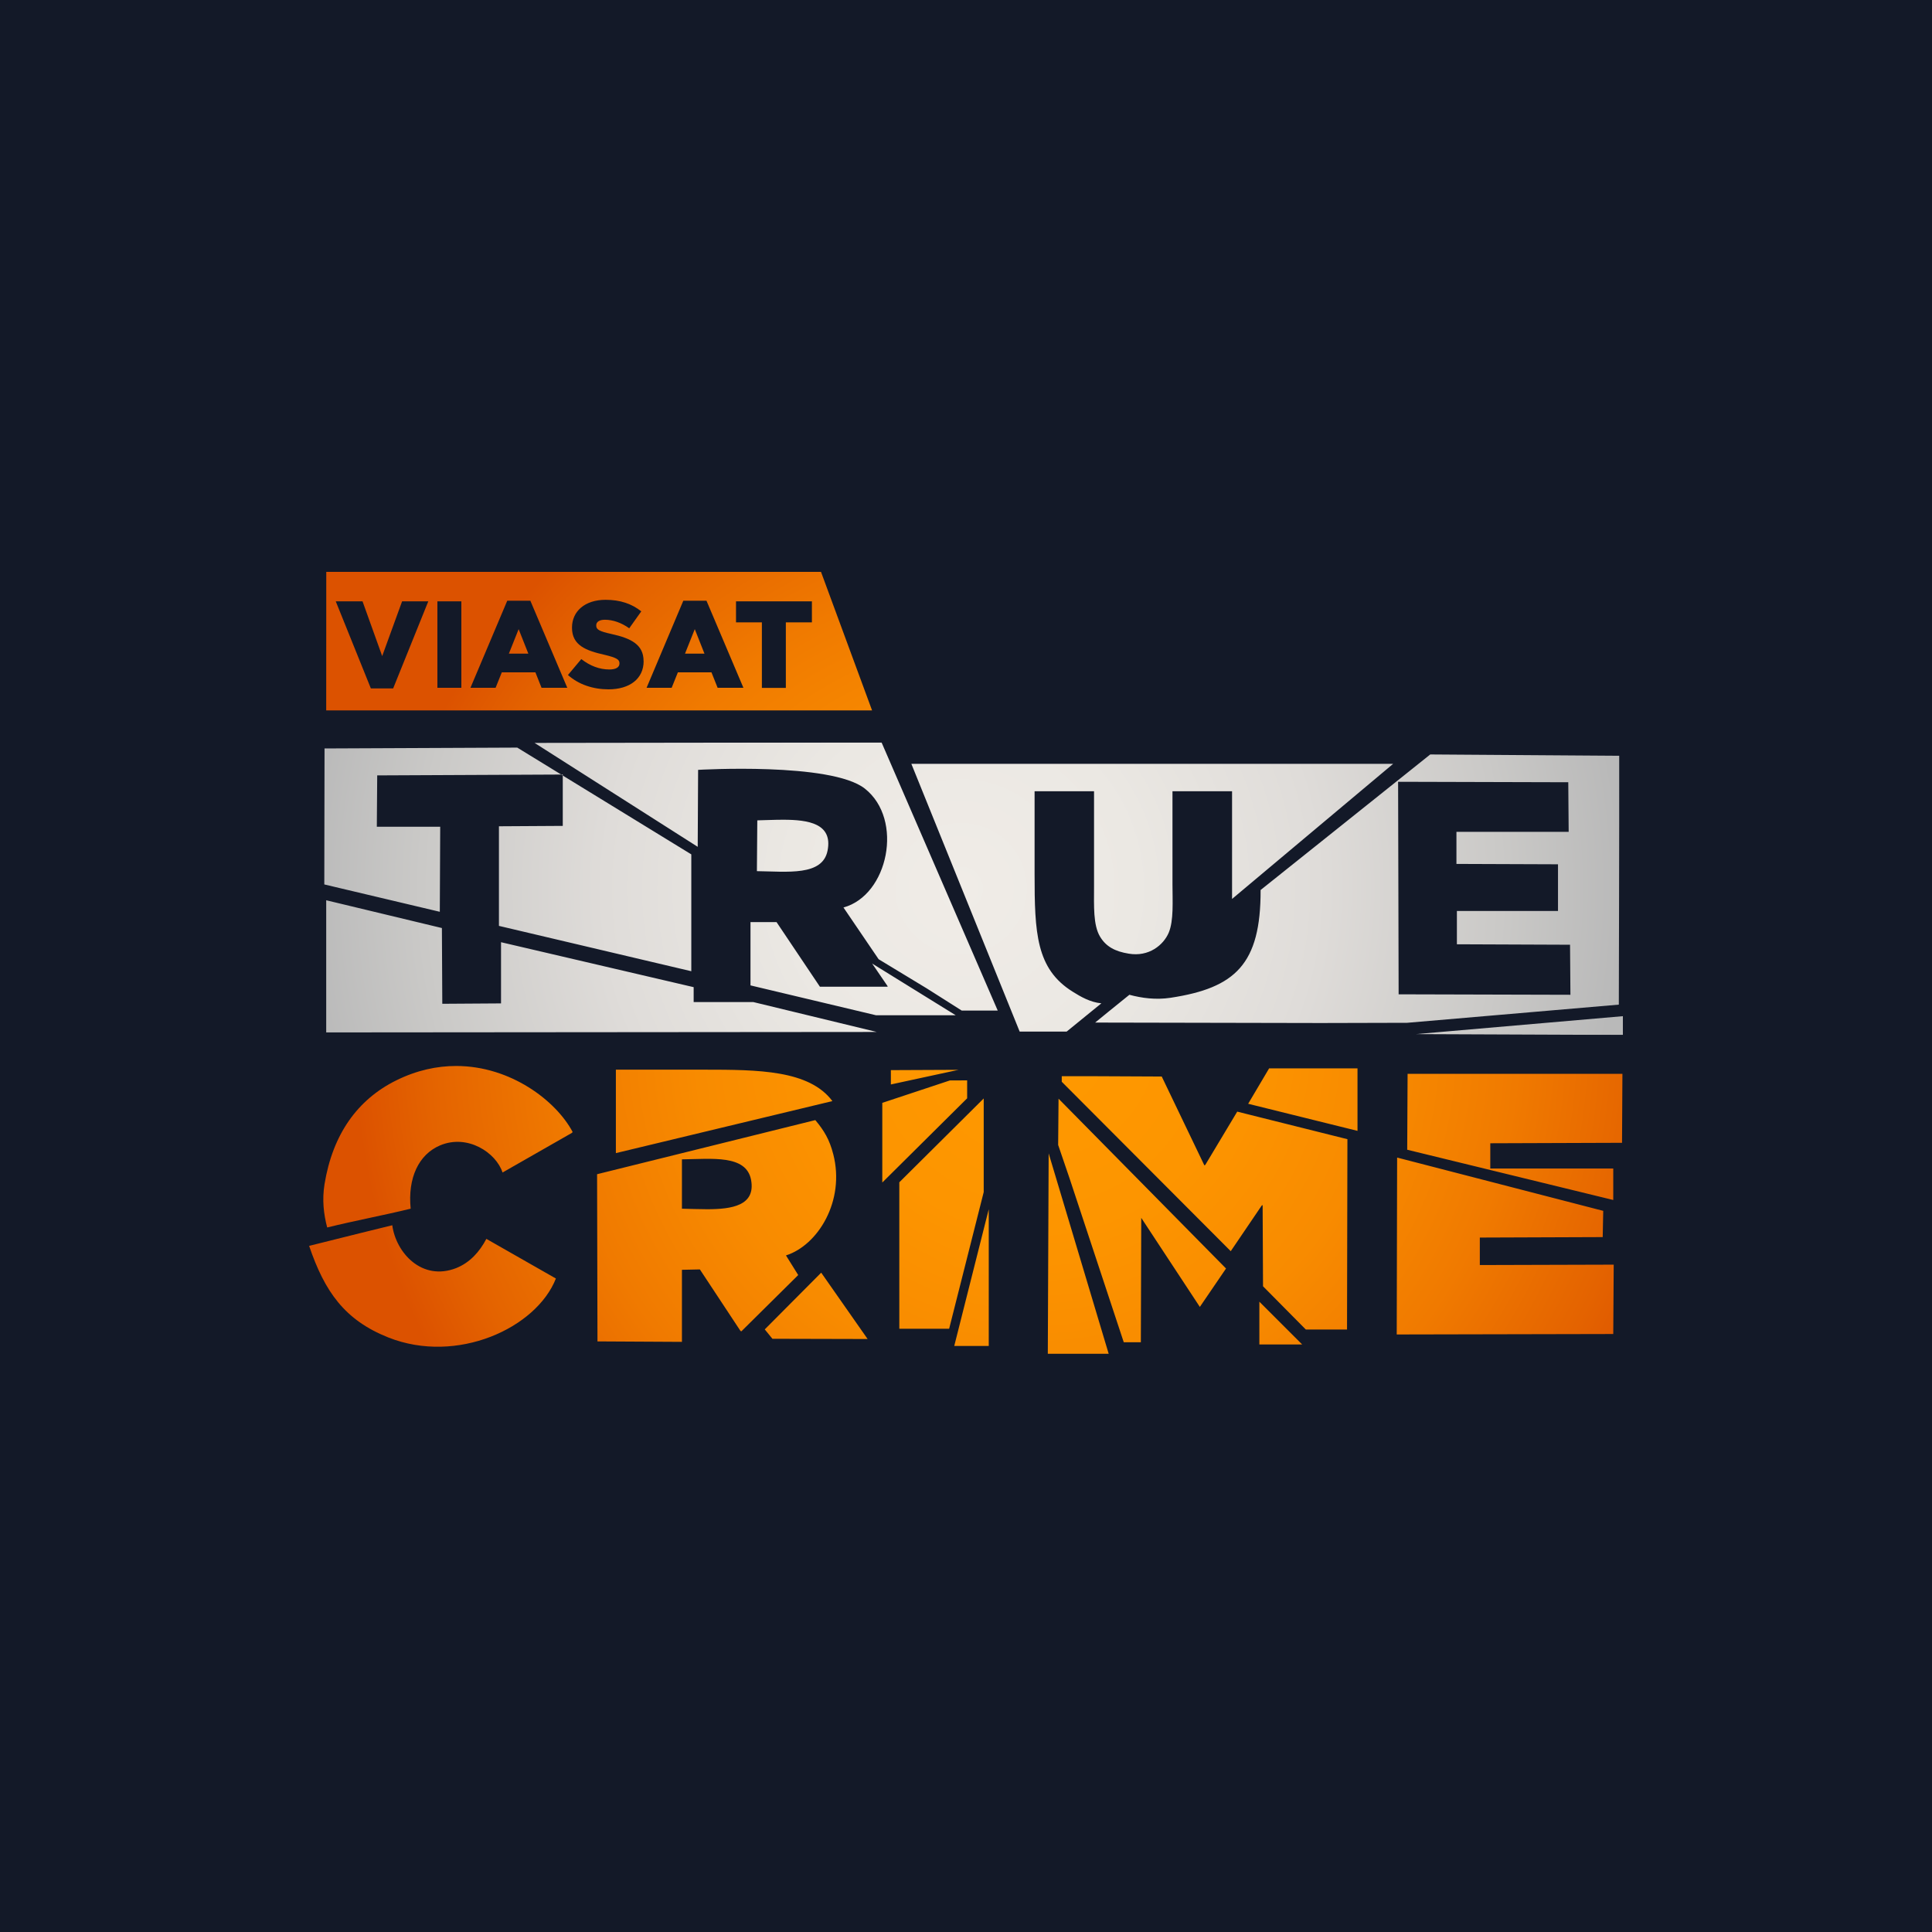
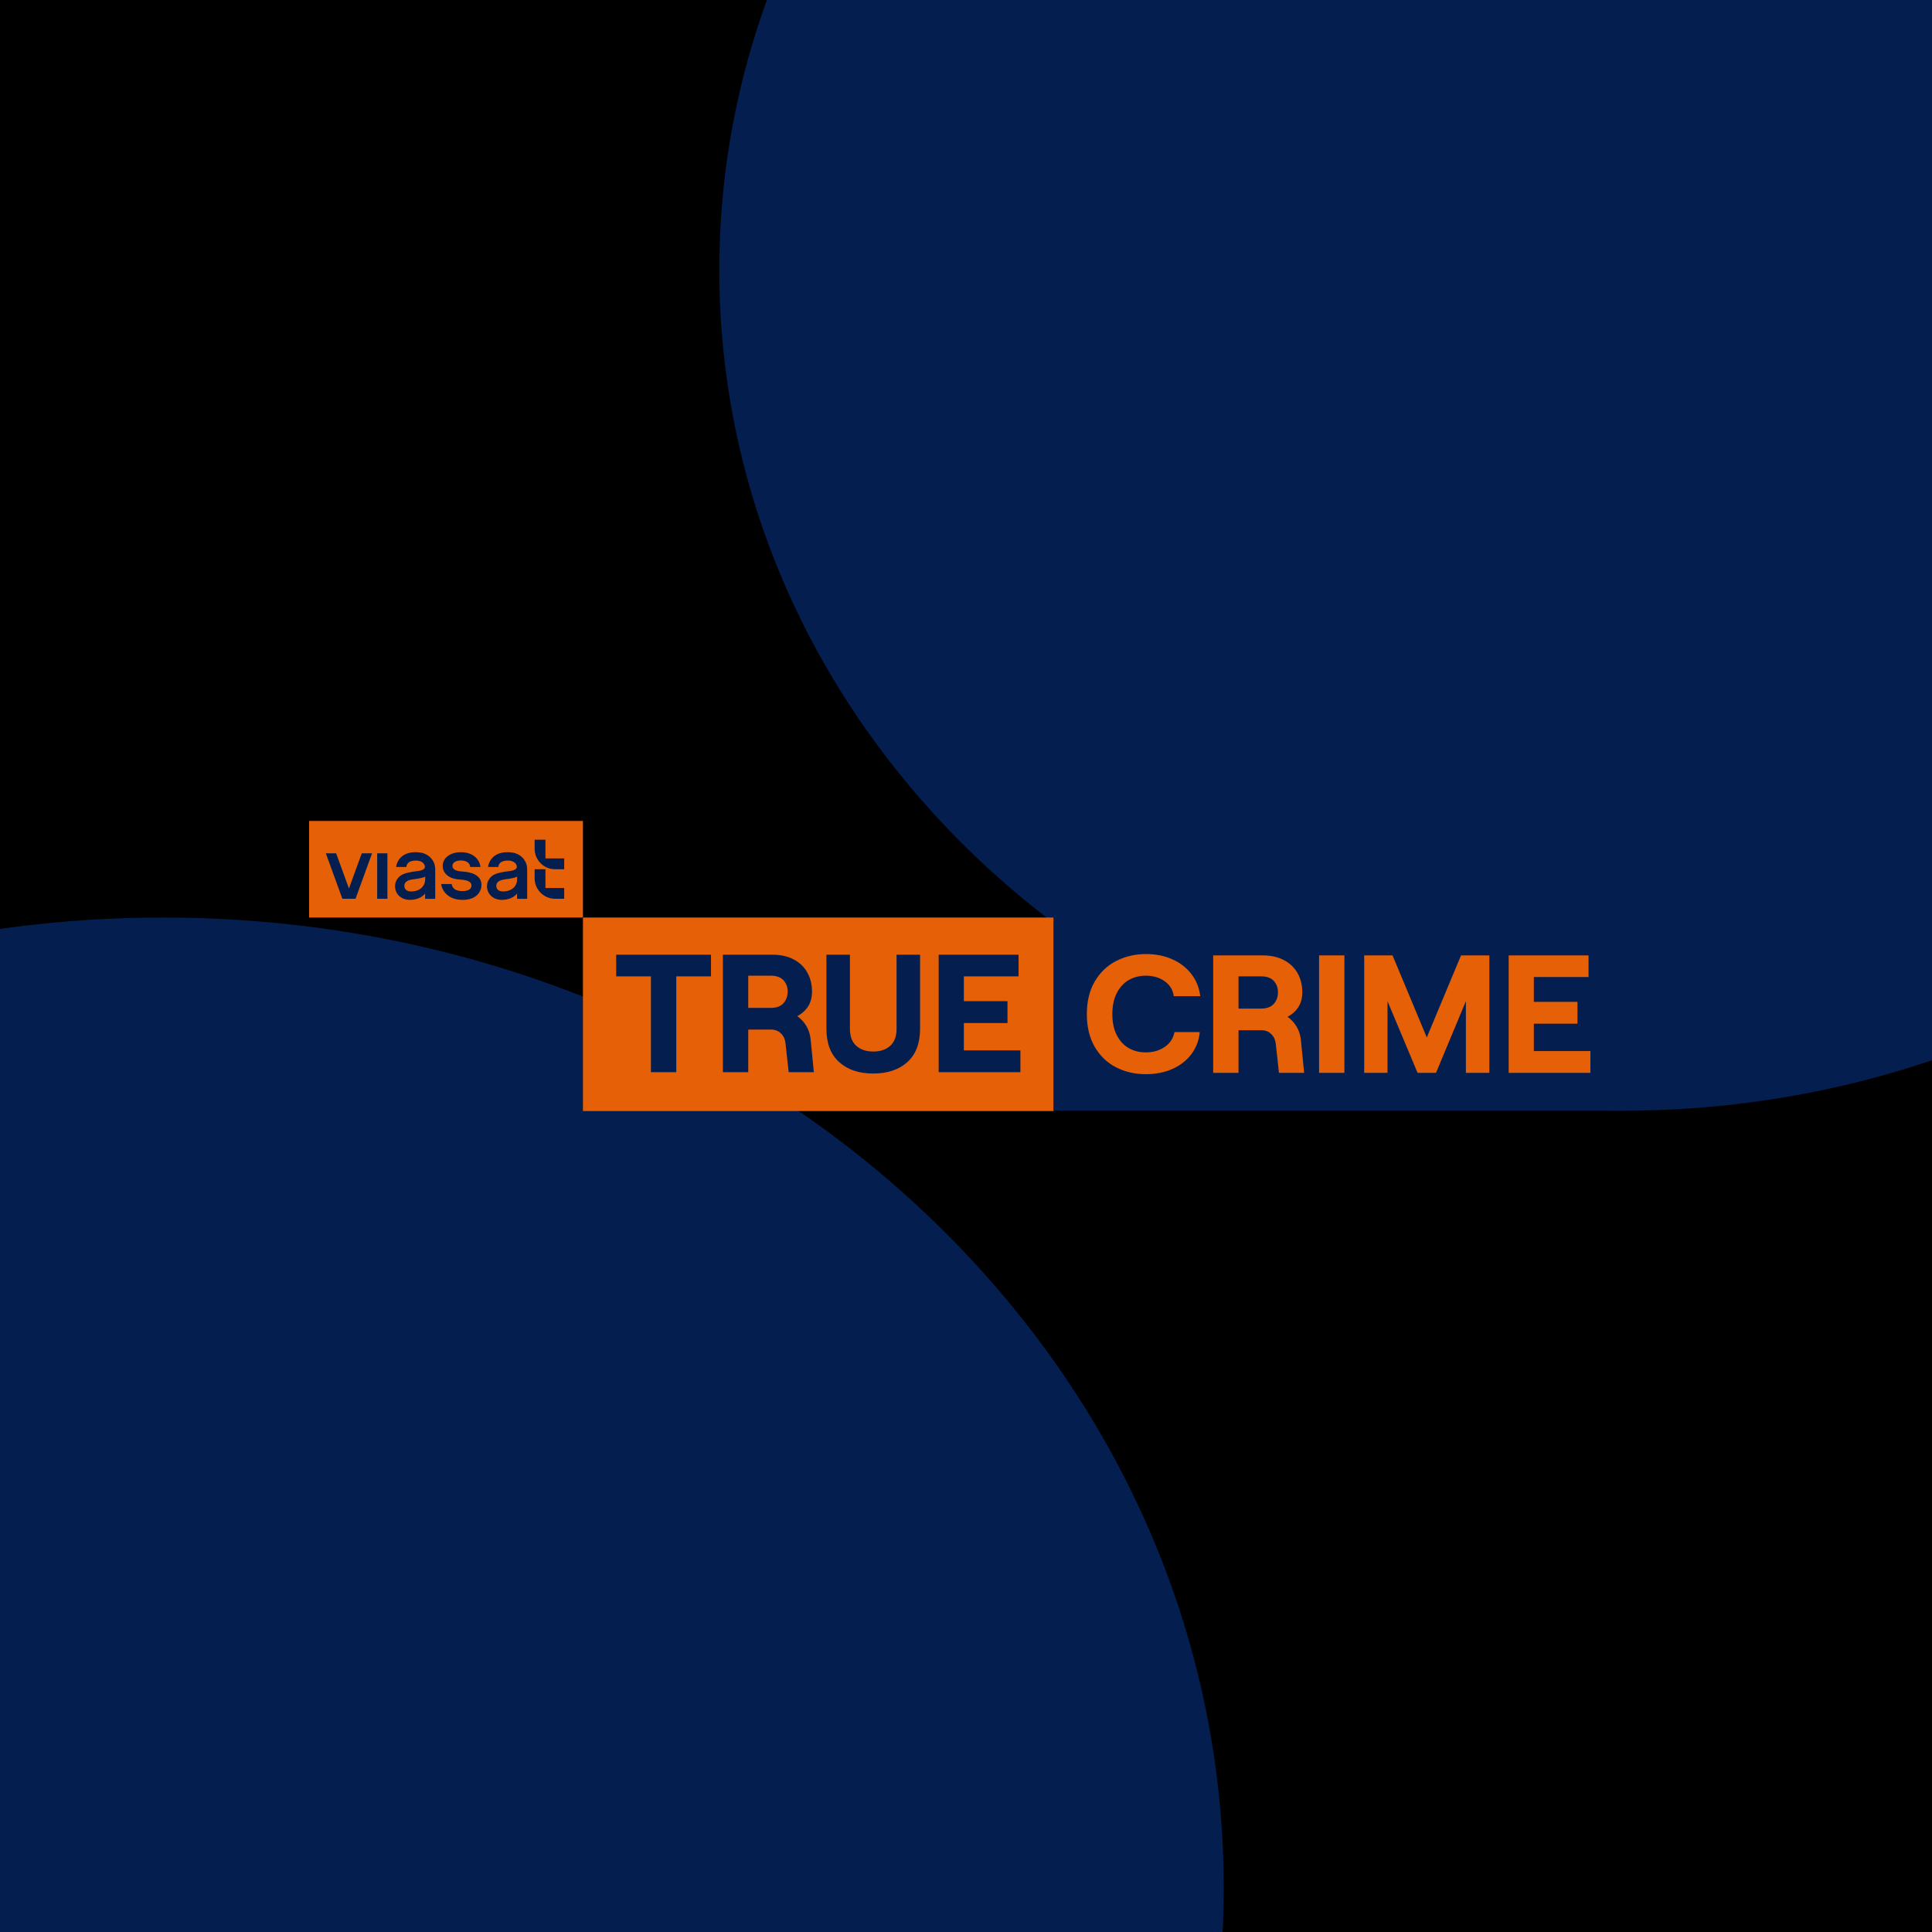
<svg xmlns="http://www.w3.org/2000/svg" width="250" height="250" viewBox="0 0 250 250" fill="none">
-   <rect width="250" height="250" fill="#131928" />
-   <mask id="mask0_211_291" style="mask-type:luminance" maskUnits="userSpaceOnUse" x="41" y="96" width="169" height="38">
-     <path d="M183.21 133.814L210 133.923V131.493L183.21 133.814ZM97.113 119.321V127.509C97.113 127.509 107.941 130.088 113.354 131.373H123.666C120.065 129.152 116.456 126.911 112.855 124.68C113.516 125.656 114.185 126.642 114.854 127.608V127.678H106.094C104.221 124.889 102.357 122.11 100.485 119.321H97.113ZM42.211 133.595C65.951 133.575 113.456 133.535 113.456 133.535L97.494 129.67H89.759V127.738L64.833 121.921V129.839L57.233 129.889C57.233 129.889 57.199 123.355 57.182 120.088C52.192 118.893 47.193 117.697 42.211 116.492V133.595ZM97.994 106.153C97.977 108.334 97.952 110.536 97.943 112.727C101.891 112.777 106.432 113.384 107.085 110.077C107.78 106.571 104.619 106.073 101.324 106.073C100.171 106.073 99.019 106.133 97.994 106.153ZM72.822 106.87C70.069 106.89 67.307 106.9 64.562 106.92V119.809C72.865 121.771 81.159 123.724 89.454 125.676V110.556L72.822 100.356V106.87ZM72.619 100.226L72.822 100.356V100.226H72.619ZM117.93 98.842L131.943 133.485H138.026C138.026 133.485 141.026 131.045 142.517 129.829C141.076 129.7 139.806 128.953 138.806 128.325C134.061 125.367 133.875 120.706 133.875 113.066V102.388H141.568V114.779C141.568 117.199 141.441 119.699 142.347 121.203C143.118 122.488 144.279 123.116 146.067 123.405C148.676 123.843 150.549 122.279 151.226 120.706C151.896 119.132 151.718 116.612 151.718 114.39V102.388H159.428V116.323L180.27 98.842H117.93ZM180.914 101.163C188.26 101.183 195.597 101.202 202.934 101.223C202.951 103.364 202.968 105.506 202.985 107.637H188.463V111.791C192.843 111.811 197.223 111.821 201.604 111.84V117.877H188.522V122.19C193.402 122.21 198.282 122.229 203.163 122.249C203.18 124.401 203.188 126.562 203.213 128.724C195.8 128.704 188.387 128.684 180.982 128.664V128.674C180.956 119.5 180.939 110.336 180.914 101.163ZM163.122 115.167C163.147 124.779 159.843 127.837 151.472 129.112C149.549 129.401 147.744 129.152 146.143 128.724C144.728 129.849 141.712 132.32 141.712 132.32L170.933 132.379L182.083 132.35L209.475 129.999C209.475 129.999 209.542 105.765 209.525 97.796C201.383 97.746 193.224 97.686 185.074 97.626C177.762 103.484 170.433 109.32 163.122 115.167ZM41.991 96.85C41.983 102.717 41.957 108.593 41.94 114.44C46.939 115.626 51.921 116.811 56.911 117.986C56.928 114.321 56.945 110.655 56.962 106.98H48.761C48.769 104.758 48.794 102.547 48.811 100.336C56.75 100.306 64.689 100.266 72.619 100.226L66.934 96.74C66.934 96.74 50.582 96.81 41.991 96.85ZM69.171 96.132L90.284 109.579L90.335 99.629L90.343 99.619C90.343 99.619 107.551 98.603 111.914 102.049C116.972 106.043 114.939 115.855 109.144 117.428L113.693 124.122C113.693 124.122 117.828 126.632 119.904 127.887C121.412 128.853 122.928 129.81 124.445 130.766H129.105C124.098 119.201 114.075 96.073 114.075 96.073L69.171 96.132Z" fill="white" />
-   </mask>
-   <g mask="url(#mask0_211_291)">
-     <path d="M210 96.073H41.94V133.923H210V96.073Z" fill="url(#paint0_radial_211_291)" />
-   </g>
-   <mask id="mask1_211_291" style="mask-type:luminance" maskUnits="userSpaceOnUse" x="40" y="74" width="170" height="102">
-     <path d="M162.961 173.975H168.502C166.655 172.132 164.808 170.28 162.961 168.437V173.975ZM98.96 172.023L99.951 173.238L112.27 173.268L106.263 164.682L98.96 172.023ZM40 161.216C42.016 167.142 44.592 170.818 50.252 173.069C59.131 176.585 69.408 171.863 71.933 165.439C68.933 163.726 65.926 162.022 62.935 160.309C62.071 161.953 60.825 163.377 59.021 164.094C54.581 165.817 51.234 162.092 50.76 158.546C50.709 158.546 43.533 160.329 40 161.216ZM123.479 174.165H127.944V156.474L123.479 174.165ZM180.787 149.801C180.77 157.43 180.736 172.68 180.736 172.68L208.755 172.621L208.814 163.646L191.488 163.696V160.14L207.39 160.08V160.07L207.458 156.684L180.838 149.801H180.787ZM135.586 175.19H143.466L135.696 149.243L135.586 175.19ZM88.242 156.404V150.02C92.123 149.97 96.571 149.392 97.189 152.679C97.799 156.006 94.698 156.474 91.496 156.474C90.369 156.474 89.233 156.425 88.242 156.404ZM77.262 151.942C77.279 159.154 77.296 166.365 77.313 173.577C80.956 173.597 84.599 173.616 88.242 173.637V164.313C89.013 164.294 89.793 164.273 90.564 164.263C92.317 166.913 94.063 169.563 95.817 172.222L95.935 172.272C98.392 169.851 100.841 167.411 103.289 164.991C102.764 164.144 102.23 163.287 101.705 162.451C105.823 161.146 109.389 155.418 107.822 149.343V149.353C107.339 147.46 106.644 146.305 105.501 144.94C96.088 147.281 86.675 149.612 77.262 151.942ZM136.925 148.157C136.925 148.157 137.908 151.016 138.391 152.45C140.738 159.532 143.076 166.614 145.414 173.686H147.626C147.643 168.328 147.677 157.59 147.677 157.59L155.259 169.114L158.648 164.144L136.976 142.171L136.925 148.157ZM116.371 152.988V171.943H122.818C124.309 166.047 127.292 154.253 127.292 154.253V142.141L116.371 152.988ZM122.911 139.81L114.168 142.709V153.018L125.148 142.121V139.8L122.911 139.81ZM137.391 139.262V139.979L159.258 161.903L163.266 155.996L163.384 155.936C163.384 155.936 163.418 162.939 163.435 166.445C165.282 168.308 167.129 170.18 168.976 172.043H174.305C174.322 163.825 174.348 155.618 174.356 147.41C169.603 146.225 160.097 143.844 160.097 143.844C160.097 143.844 157.344 148.436 155.963 150.737L155.844 150.797L150.328 139.302L141.805 139.262H137.391ZM182.142 138.954L182.092 148.775L208.755 155.279V151.205H192.843V147.938L209.89 147.878L209.941 138.954H182.142ZM115.278 138.475V140.328L124.03 138.436L115.278 138.475ZM90.564 138.415H79.694V149.213L107.712 142.48C104.704 138.465 98.138 138.415 91.08 138.415H90.564ZM164.223 138.246C163.317 139.77 162.419 141.304 161.512 142.828C166.223 143.993 170.942 145.159 175.661 146.334V138.246H164.223ZM51.277 139.8C46.236 142.29 43.042 146.802 41.991 153.247C41.669 155.259 41.881 157.112 42.338 158.835C45.939 157.948 49.54 157.281 53.141 156.404C52.743 152.43 54.174 149.392 56.936 148.217C60.512 146.703 64.197 149.163 65.028 151.723C68.027 150.01 71.035 148.297 74.025 146.583L74.093 146.464C71.967 142.47 66.112 137.937 59.021 137.937C56.547 137.937 53.937 138.485 51.277 139.8ZM65.849 84.578H68.366L67.112 81.411L65.849 84.578ZM88.64 84.578H91.157L89.903 81.411L88.64 84.578ZM52.031 77.815H55.42L50.87 89.09V89.08H47.989L43.448 77.815H46.913L49.455 84.897L52.031 77.815ZM56.598 77.815H59.699V89.001H56.598V77.815ZM95.24 77.815H105.06V80.534H101.688V89.011H98.587V80.534H95.24V77.815ZM65.638 77.735H68.628L73.407 89.001H70.077L69.281 86.999H64.934L64.129 89.001H60.876L65.638 77.735ZM88.42 77.735H91.419L96.198 89.001H92.86L92.063 86.999H87.717L86.912 89.001H83.667L88.42 77.735ZM80.159 85.853V85.823C80.159 85.345 79.787 85.106 78.253 84.738C75.855 84.2 74.017 83.522 74.017 81.241V81.201C74.017 79.12 75.669 77.615 78.363 77.615C80.261 77.615 81.761 78.133 82.981 79.11L81.422 81.301C80.397 80.564 79.278 80.195 78.278 80.195C77.525 80.195 77.152 80.494 77.152 80.913V80.953C77.152 81.46 77.541 81.69 79.117 82.038C81.676 82.596 83.277 83.423 83.277 85.524V85.554H83.286C83.286 87.835 81.473 89.2 78.745 89.2C76.754 89.2 74.881 88.582 73.492 87.347L75.22 85.285C76.347 86.162 77.567 86.63 78.855 86.63C79.71 86.63 80.159 86.341 80.159 85.853ZM42.22 74L42.211 91.929H112.846L106.238 74H42.22Z" fill="white" />
-   </mask>
-   <g mask="url(#mask1_211_291)">
-     <path d="M210 74H40V175.19H210V74Z" fill="url(#paint1_radial_211_291)" />
+   <g clip-path="url(#clip0_297_380)">
+     <rect width="250" height="250" fill="black" />
+     <ellipse cx="21.086" cy="244.279" rx="137.261" ry="125.551" fill="#031E4F" />
+     <ellipse cx="210" cy="34.947" rx="116.921" ry="108.776" fill="#031E4F" />
+     <path d="M75.433 106.23H40V118.728H75.433V106.23Z" fill="#E56006" />
+     <path d="M57.081 114.392H58.44C58.548 115.011 59.015 115.308 59.832 115.308C60.533 115.308 61.005 115.086 61.005 114.6C61.005 114.212 60.751 113.883 59.511 113.811C58.01 113.726 57.288 112.953 57.288 112.038C57.288 111.024 58.242 110.275 59.65 110.275C61.211 110.275 62.062 111.199 62.172 112.188H60.843C60.819 111.666 60.356 111.345 59.627 111.345C59.06 111.345 58.547 111.581 58.547 112.03C58.547 112.603 59.17 112.735 59.968 112.787C61.005 112.854 62.304 113.251 62.304 114.5C62.304 115.249 61.785 116.443 59.853 116.443C57.921 116.443 57.194 115.199 57.081 114.392ZM46.812 110.421L45.154 114.977L43.496 110.421H42.165L44.304 116.301H46.003L48.144 110.421C48.144 110.421 46.812 110.421 46.812 110.421ZM48.808 110.418H50.131V116.298H48.808C48.808 116.298 48.808 110.418 48.808 110.418ZM55.008 115.628C54.639 116.094 53.927 116.441 53.049 116.441C51.831 116.441 51.139 115.622 51.119 114.709C51.103 114.027 51.53 113.359 52.245 113.089C52.647 112.937 53.195 112.814 53.972 112.727C54.692 112.647 55.034 112.442 54.977 112.086C54.907 111.649 54.48 111.356 53.804 111.356C53.038 111.356 52.624 111.662 52.582 112.187L51.254 112.182C51.35 111.481 51.84 110.658 52.854 110.394C53.164 110.312 53.383 110.275 53.76 110.275C54.2 110.275 54.568 110.343 54.754 110.401C55.614 110.669 56.316 111.402 56.316 112.509V116.304H55.009V115.628L55.008 115.628ZM55.019 113.835V113.427C54.822 113.571 54.239 113.685 53.422 113.791C52.663 113.89 52.322 114.187 52.322 114.621C52.322 115.054 52.621 115.357 53.203 115.357C53.707 115.357 54.209 115.206 54.563 114.874C54.86 114.597 55.017 114.201 55.017 113.836C55.017 113.836 55.019 113.835 55.019 113.835ZM66.905 115.628C66.536 116.094 65.825 116.441 64.947 116.441C63.729 116.441 63.036 115.622 63.016 114.709C63.001 114.027 63.427 113.359 64.143 113.089C64.544 112.937 65.093 112.814 65.87 112.727C66.589 112.647 66.932 112.442 66.874 112.086C66.804 111.649 66.377 111.356 65.701 111.356C64.935 111.356 64.522 111.662 64.479 112.187L63.151 112.182C63.248 111.481 63.737 110.658 64.752 110.394C65.062 110.312 65.281 110.275 65.658 110.275C66.097 110.275 66.466 110.343 66.651 110.401C67.511 110.669 68.214 111.402 68.214 112.509V116.304H66.906V115.628L66.905 115.628ZM66.916 113.835V113.427C66.72 113.571 66.136 113.685 65.32 113.791C64.561 113.89 64.22 114.187 64.22 114.621C64.22 115.054 64.519 115.357 65.101 115.357C65.605 115.357 66.107 115.206 66.46 114.874C66.758 114.597 66.915 114.201 66.915 113.836C66.915 113.836 66.916 113.835 66.916 113.835ZM70.58 111.083V108.657H69.183V109.833C69.183 111.294 70.368 112.48 71.83 112.48H73.006V111.083L70.58 111.083ZM70.58 114.904V112.478H69.183V113.654C69.183 115.116 70.368 116.301 71.83 116.301H73.006V114.904H70.58Z" fill="#031E4F" />
+     <path d="M136.342 118.728H75.433V143.77H136.342V118.728Z" fill="#E56006" />
+     <path d="M84.229 126.342H79.735V123.541H92.002V126.342H87.508V138.739H84.229V126.342ZM93.544 123.541H99.949C101.006 123.541 101.921 123.743 102.696 124.148C103.47 124.554 104.06 125.118 104.465 125.842C104.87 126.566 105.073 127.391 105.073 128.317C105.073 129.056 104.907 129.689 104.574 130.217C104.241 130.746 103.77 131.169 103.162 131.487C103.654 131.835 104.053 132.269 104.357 132.79C104.661 133.311 104.841 133.897 104.899 134.549L105.312 138.739H102.055L101.643 134.983C101.585 134.462 101.385 134.038 101.046 133.713C100.705 133.387 100.282 133.224 99.775 133.224H96.823V138.739H93.544V123.541ZM101.382 129.816C101.744 129.41 101.925 128.911 101.925 128.317C101.925 127.724 101.744 127.232 101.382 126.841C101.02 126.45 100.477 126.255 99.754 126.255H96.823V130.423H99.754C100.477 130.423 101.02 130.221 101.382 129.816ZM108.58 137.426C107.487 136.434 106.94 135.005 106.94 133.137V123.541H109.98V133.137C109.98 134.107 110.255 134.838 110.805 135.33C111.355 135.823 112.086 136.068 112.998 136.068C113.91 136.068 114.641 135.823 115.191 135.33C115.741 134.838 116.016 134.107 116.016 133.137V123.541H119.056V133.137C119.056 135.005 118.509 136.434 117.417 137.426C116.323 138.417 114.851 138.913 112.998 138.913C111.145 138.913 109.672 138.417 108.58 137.426ZM121.466 123.541H131.801V126.342H124.723V129.555H130.368V132.377H124.723V135.917H132.04V138.739H121.466V123.541Z" fill="#031E4F" />
+     <path d="M210 118.687H136.342V143.723H210V118.687Z" fill="#031E4F" />
+     <path d="M144.415 138.11C143.257 137.516 142.338 136.633 141.657 135.461C140.977 134.288 140.637 132.877 140.637 131.227C140.637 129.577 140.981 128.165 141.668 126.993C142.356 125.82 143.282 124.938 144.448 124.344C145.612 123.751 146.89 123.454 148.28 123.454C149.539 123.454 150.675 123.678 151.689 124.127C152.702 124.576 153.527 125.213 154.164 126.037C154.801 126.863 155.184 127.818 155.315 128.904H151.884C151.783 128.108 151.396 127.467 150.723 126.982C150.049 126.497 149.228 126.255 148.258 126.255C147.433 126.255 146.695 126.447 146.043 126.83C145.392 127.214 144.878 127.778 144.502 128.523C144.125 129.269 143.937 130.17 143.937 131.227C143.937 132.284 144.125 133.185 144.502 133.93C144.878 134.676 145.392 135.236 146.043 135.613C146.695 135.989 147.433 136.177 148.258 136.177C149.228 136.177 150.057 135.935 150.744 135.45C151.432 134.965 151.841 134.332 151.971 133.55H155.249C155.148 134.621 154.79 135.569 154.175 136.394C153.559 137.219 152.742 137.86 151.721 138.316C150.701 138.772 149.553 139 148.28 139C146.861 139 145.573 138.703 144.415 138.11ZM156.986 123.628H163.392C164.448 123.628 165.364 123.83 166.138 124.235C166.912 124.641 167.502 125.205 167.908 125.929C168.313 126.653 168.516 127.478 168.516 128.404C168.516 129.142 168.349 129.776 168.016 130.304C167.683 130.833 167.213 131.256 166.605 131.574C167.097 131.922 167.495 132.356 167.799 132.877C168.103 133.398 168.284 133.984 168.342 134.636L168.755 138.826H165.498L165.085 135.07C165.027 134.549 164.828 134.125 164.488 133.8C164.148 133.474 163.724 133.311 163.218 133.311H160.265V138.826H156.986V123.628ZM164.825 129.902C165.186 129.497 165.367 128.998 165.367 128.404C165.367 127.811 165.186 127.319 164.825 126.928C164.463 126.537 163.92 126.342 163.196 126.342H160.265V130.51H163.196C163.92 130.51 164.463 130.308 164.825 129.902ZM170.687 123.628H173.965V138.826H170.687V123.628ZM176.527 123.628H180.197L184.626 134.245L189.056 123.628H192.725V138.826H189.685V129.555L185.82 138.826H183.432L179.545 129.555V138.826H176.527V123.628ZM195.222 123.628H205.557V126.428H198.479V129.642H204.124V132.464H198.479V136.004H205.796V138.826H195.222V123.628Z" fill="#E56006" />
  </g>
  <defs>
-     <radialGradient id="paint0_radial_211_291" cx="0" cy="0" r="1" gradientUnits="userSpaceOnUse" gradientTransform="translate(124.37 114.998) scale(94.7888 94.5889)">
-       <stop stop-color="#F0ECE7" />
-       <stop offset="0.239" stop-color="#EBE8E3" />
-       <stop offset="0.486" stop-color="#DFDCD9" />
-       <stop offset="0.736" stop-color="#CAC9C7" />
-       <stop offset="0.9" stop-color="#B9B9B9" />
-     </radialGradient>
-     <radialGradient id="paint1_radial_211_291" cx="0" cy="0" r="1" gradientUnits="userSpaceOnUse" gradientTransform="translate(134.37 134.859) scale(89.0042 87.5786)">
-       <stop stop-color="#FF9900" />
-       <stop offset="0.276" stop-color="#FD9500" />
-       <stop offset="0.498" stop-color="#F88B00" />
-       <stop offset="0.7" stop-color="#F07A00" />
-       <stop offset="0.891" stop-color="#E46300" />
-       <stop offset="1" stop-color="#DC5200" />
-     </radialGradient>
+     <clipPath id="clip0_297_380">
+       <rect width="250" height="250" fill="white" />
+     </clipPath>
  </defs>
</svg>
